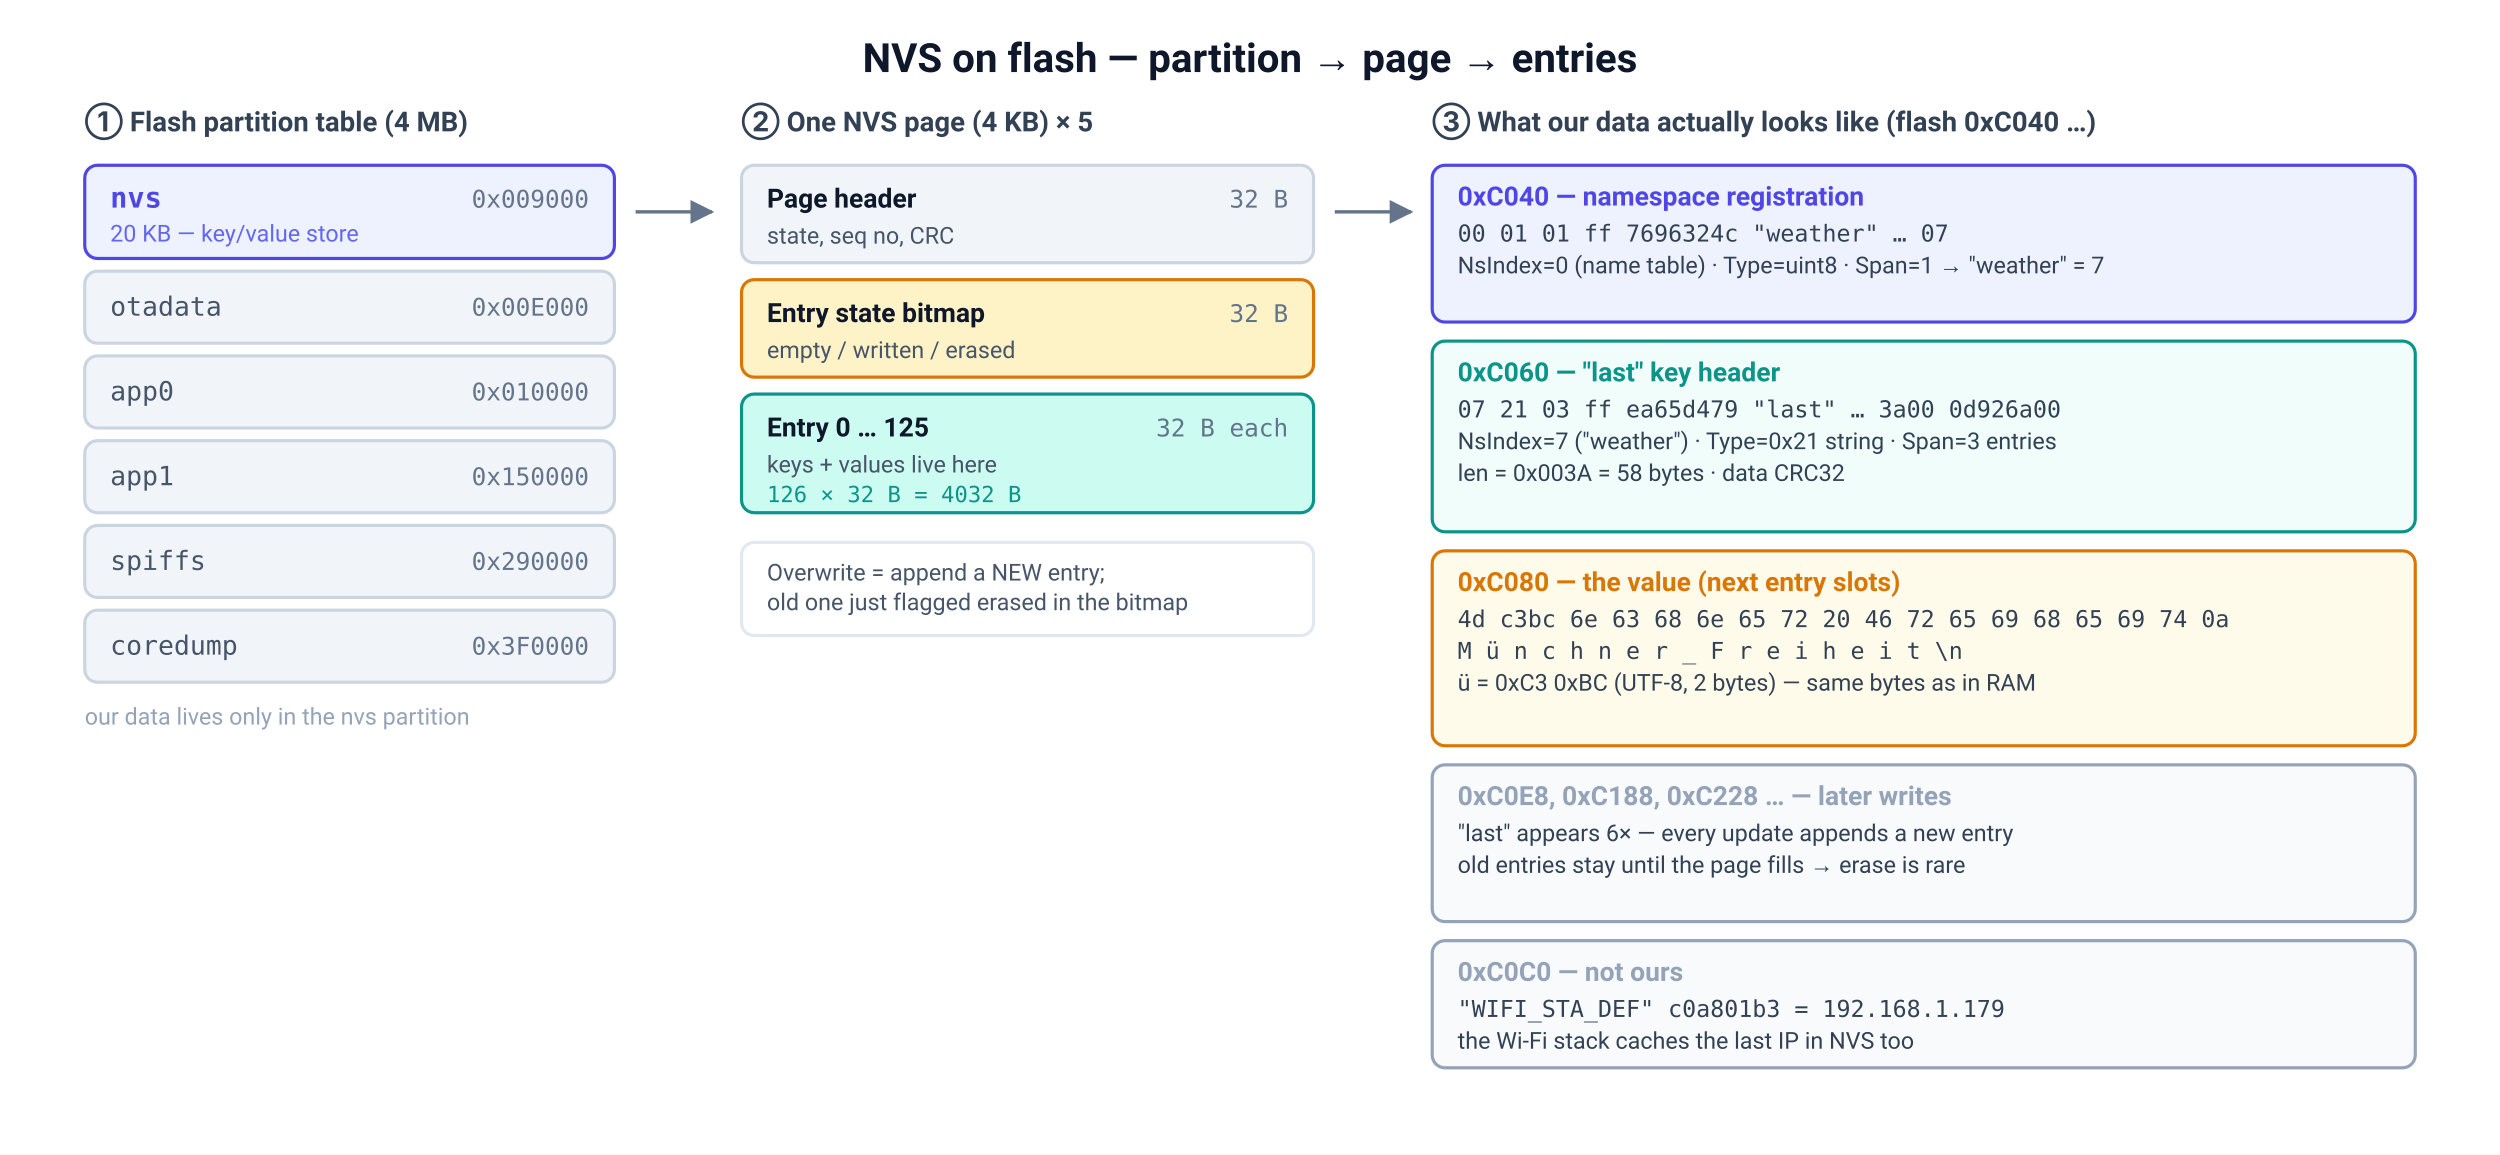
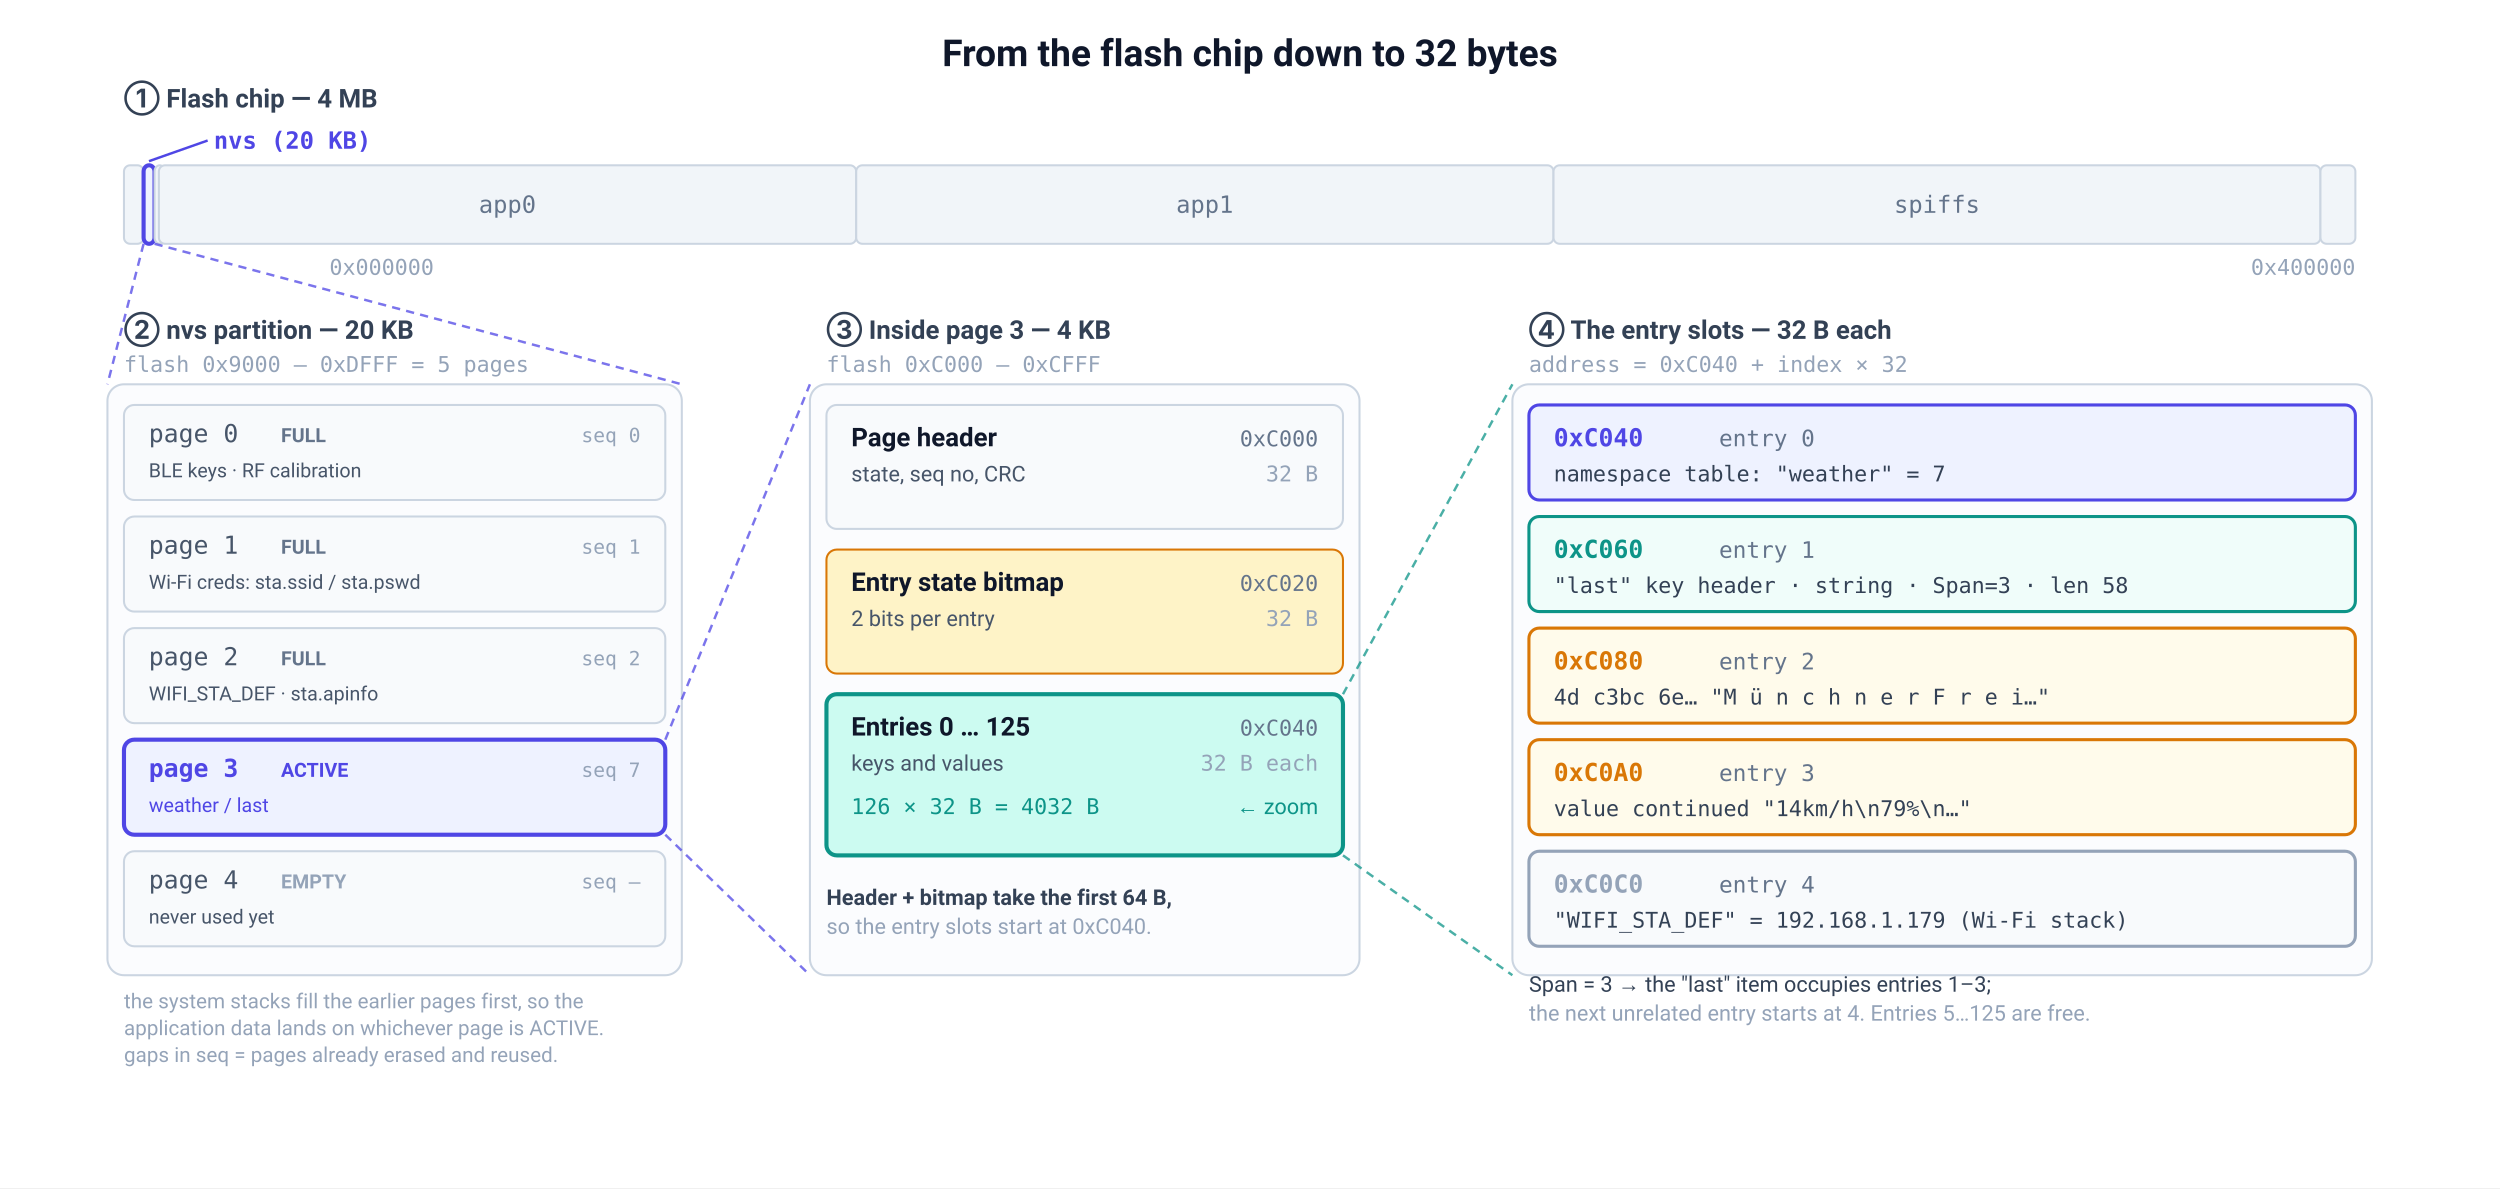
- <svg xmlns="http://www.w3.org/2000/svg" viewBox="0 0 1180 545" font-family="-apple-system,'Segoe UI',Roboto,Arial,sans-serif">
-   <rect width="1180" height="545" fill="#ffffff" />
-   <defs>
-     <marker id="ah" viewBox="0 0 10 10" refX="9" refY="5" markerWidth="7" markerHeight="7" orient="auto">
-       <path d="M0,0 L10,5 L0,10 z" fill="#64748b" />
-     </marker>
-   </defs>
-   <text x="590.0" y="34" font-size="19" fill="#0f172a" text-anchor="middle" font-weight="700" font-family="-apple-system,'Segoe UI',Roboto,Arial,sans-serif" opacity="1">NVS on flash — partition → page → entries</text>
-   <text x="40" y="62" font-size="13" fill="#334155" text-anchor="start" font-weight="700" font-family="-apple-system,'Segoe UI',Roboto,Arial,sans-serif" opacity="1">① Flash partition table (4 MB)</text>
-   <rect x="40" y="78" width="250" height="44" rx="6" fill="#eef2ff" stroke="#4f46e5" stroke-width="1.5" />
-   <text x="52" y="98" font-size="13.5" fill="#4f46e5" text-anchor="start" font-weight="700" font-family="'SF Mono',Menlo,Consolas,monospace" opacity="1">nvs</text>
-   <text x="278" y="98" font-size="11.5" fill="#64748b" text-anchor="end" font-weight="400" font-family="'SF Mono',Menlo,Consolas,monospace" opacity="1">0x009000</text>
-   <text x="52" y="114" font-size="11" fill="#6366f1" text-anchor="start" font-weight="400" font-family="-apple-system,'Segoe UI',Roboto,Arial,sans-serif" opacity="1">20 KB — key/value store</text>
-   <rect x="40" y="128" width="250" height="34" rx="6" fill="#f1f5f9" stroke="#cbd5e1" stroke-width="1.5" />
-   <text x="52" y="149" font-size="12.5" fill="#475569" text-anchor="start" font-weight="500" font-family="'SF Mono',Menlo,Consolas,monospace" opacity="1">otadata</text>
-   <text x="278" y="149" font-size="11.5" fill="#64748b" text-anchor="end" font-weight="400" font-family="'SF Mono',Menlo,Consolas,monospace" opacity="1">0x00E000</text>
-   <text x="278" y="149" font-size="11" fill="#0f172a" text-anchor="start" font-weight="400" font-family="-apple-system,'Segoe UI',Roboto,Arial,sans-serif" opacity="1" />
-   <rect x="40" y="168" width="250" height="34" rx="6" fill="#f1f5f9" stroke="#cbd5e1" stroke-width="1.5" />
-   <text x="52" y="189" font-size="12.5" fill="#475569" text-anchor="start" font-weight="500" font-family="'SF Mono',Menlo,Consolas,monospace" opacity="1">app0</text>
-   <text x="278" y="189" font-size="11.5" fill="#64748b" text-anchor="end" font-weight="400" font-family="'SF Mono',Menlo,Consolas,monospace" opacity="1">0x010000</text>
-   <text x="278" y="189" font-size="11" fill="#0f172a" text-anchor="start" font-weight="400" font-family="-apple-system,'Segoe UI',Roboto,Arial,sans-serif" opacity="1" />
-   <rect x="40" y="208" width="250" height="34" rx="6" fill="#f1f5f9" stroke="#cbd5e1" stroke-width="1.5" />
-   <text x="52" y="229" font-size="12.5" fill="#475569" text-anchor="start" font-weight="500" font-family="'SF Mono',Menlo,Consolas,monospace" opacity="1">app1</text>
-   <text x="278" y="229" font-size="11.5" fill="#64748b" text-anchor="end" font-weight="400" font-family="'SF Mono',Menlo,Consolas,monospace" opacity="1">0x150000</text>
-   <text x="278" y="229" font-size="11" fill="#0f172a" text-anchor="start" font-weight="400" font-family="-apple-system,'Segoe UI',Roboto,Arial,sans-serif" opacity="1" />
-   <rect x="40" y="248" width="250" height="34" rx="6" fill="#f1f5f9" stroke="#cbd5e1" stroke-width="1.5" />
-   <text x="52" y="269" font-size="12.5" fill="#475569" text-anchor="start" font-weight="500" font-family="'SF Mono',Menlo,Consolas,monospace" opacity="1">spiffs</text>
-   <text x="278" y="269" font-size="11.5" fill="#64748b" text-anchor="end" font-weight="400" font-family="'SF Mono',Menlo,Consolas,monospace" opacity="1">0x290000</text>
-   <text x="278" y="269" font-size="11" fill="#0f172a" text-anchor="start" font-weight="400" font-family="-apple-system,'Segoe UI',Roboto,Arial,sans-serif" opacity="1" />
-   <rect x="40" y="288" width="250" height="34" rx="6" fill="#f1f5f9" stroke="#cbd5e1" stroke-width="1.5" />
-   <text x="52" y="309" font-size="12.5" fill="#475569" text-anchor="start" font-weight="500" font-family="'SF Mono',Menlo,Consolas,monospace" opacity="1">coredump</text>
-   <text x="278" y="309" font-size="11.5" fill="#64748b" text-anchor="end" font-weight="400" font-family="'SF Mono',Menlo,Consolas,monospace" opacity="1">0x3F0000</text>
-   <text x="278" y="309" font-size="11" fill="#0f172a" text-anchor="start" font-weight="400" font-family="-apple-system,'Segoe UI',Roboto,Arial,sans-serif" opacity="1" />
-   <text x="40" y="342" font-size="11" fill="#94a3b8" text-anchor="start" font-weight="400" font-family="-apple-system,'Segoe UI',Roboto,Arial,sans-serif" opacity="1">our data lives only in the nvs partition</text>
-   <path d="M300,100 L336,100" stroke="#64748b" stroke-width="1.6" fill="none" marker-end="url(#ah)" />
-   <text x="350" y="62" font-size="13" fill="#334155" text-anchor="start" font-weight="700" font-family="-apple-system,'Segoe UI',Roboto,Arial,sans-serif" opacity="1">② One NVS page (4 KB) × 5</text>
-   <rect x="350" y="78" width="270" height="46" rx="6" fill="#f1f5f9" stroke="#cbd5e1" stroke-width="1.5" />
-   <text x="362" y="98" font-size="12.5" fill="#0f172a" text-anchor="start" font-weight="700" font-family="-apple-system,'Segoe UI',Roboto,Arial,sans-serif" opacity="1">Page header</text>
-   <text x="608" y="98" font-size="11.5" fill="#64748b" text-anchor="end" font-weight="400" font-family="'SF Mono',Menlo,Consolas,monospace" opacity="1">32 B</text>
-   <text x="362" y="115" font-size="11" fill="#475569" text-anchor="start" font-weight="400" font-family="-apple-system,'Segoe UI',Roboto,Arial,sans-serif" opacity="1">state, seq no, CRC</text>
-   <rect x="350" y="132" width="270" height="46" rx="6" fill="#fef3c7" stroke="#d97706" stroke-width="1.5" />
-   <text x="362" y="152" font-size="12.5" fill="#0f172a" text-anchor="start" font-weight="700" font-family="-apple-system,'Segoe UI',Roboto,Arial,sans-serif" opacity="1">Entry state bitmap</text>
-   <text x="608" y="152" font-size="11.5" fill="#64748b" text-anchor="end" font-weight="400" font-family="'SF Mono',Menlo,Consolas,monospace" opacity="1">32 B</text>
-   <text x="362" y="169" font-size="11" fill="#475569" text-anchor="start" font-weight="400" font-family="-apple-system,'Segoe UI',Roboto,Arial,sans-serif" opacity="1">empty / written / erased</text>
-   <rect x="350" y="186" width="270" height="56" rx="6" fill="#ccfbf1" stroke="#0d9488" stroke-width="1.5" />
-   <text x="362" y="206" font-size="12.5" fill="#0f172a" text-anchor="start" font-weight="700" font-family="-apple-system,'Segoe UI',Roboto,Arial,sans-serif" opacity="1">Entry 0 … 125</text>
-   <text x="608" y="206" font-size="11.5" fill="#64748b" text-anchor="end" font-weight="400" font-family="'SF Mono',Menlo,Consolas,monospace" opacity="1">32 B each</text>
-   <text x="362" y="223" font-size="11" fill="#475569" text-anchor="start" font-weight="400" font-family="-apple-system,'Segoe UI',Roboto,Arial,sans-serif" opacity="1">keys + values live here</text>
-   <text x="362" y="237" font-size="10.5" fill="#0d9488" text-anchor="start" font-weight="400" font-family="'SF Mono',Menlo,Consolas,monospace" opacity="1">126 × 32 B = 4032 B</text>
-   <rect x="350" y="256" width="270" height="44" rx="6" fill="#fff" stroke="#e2e8f0" stroke-width="1.5" />
-   <text x="362" y="274" font-size="11" fill="#475569" text-anchor="start" font-weight="400" font-family="-apple-system,'Segoe UI',Roboto,Arial,sans-serif" opacity="1">Overwrite = append a NEW entry;</text>
-   <text x="362" y="288" font-size="11" fill="#475569" text-anchor="start" font-weight="400" font-family="-apple-system,'Segoe UI',Roboto,Arial,sans-serif" opacity="1">old one just flagged erased in the bitmap</text>
-   <path d="M630,100 L666,100" stroke="#64748b" stroke-width="1.6" fill="none" marker-end="url(#ah)" />
-   <text x="676" y="62" font-size="13" fill="#334155" text-anchor="start" font-weight="700" font-family="-apple-system,'Segoe UI',Roboto,Arial,sans-serif" opacity="1">③ What our data actually looks like (flash 0xC040 …)</text>
-   <rect x="676" y="78" width="464" height="74" rx="6" fill="#eef2ff" stroke="#4f46e5" stroke-width="1.5" />
-   <text x="688" y="97" font-size="12.5" fill="#4f46e5" text-anchor="start" font-weight="700" font-family="-apple-system,'Segoe UI',Roboto,Arial,sans-serif" opacity="1">0xC040 — namespace registration</text>
-   <text x="688" y="114" font-size="11" fill="#334155" text-anchor="start" font-weight="400" font-family="'SF Mono',Menlo,Consolas,monospace" opacity="1">00 01 01 ff  7696324c  "weather"  … 07</text>
-   <text x="688" y="129" font-size="11" fill="#334155" text-anchor="start" font-weight="400" font-family="-apple-system,'Segoe UI',Roboto,Arial,sans-serif" opacity="1">NsIndex=0 (name table) · Type=uint8 · Span=1 → "weather" = 7</text>
-   <rect x="676" y="161" width="464" height="90" rx="6" fill="#f0fdfa" stroke="#0d9488" stroke-width="1.5" />
-   <text x="688" y="180" font-size="12.5" fill="#0d9488" text-anchor="start" font-weight="700" font-family="-apple-system,'Segoe UI',Roboto,Arial,sans-serif" opacity="1">0xC060 — "last" key header</text>
-   <text x="688" y="197" font-size="11" fill="#334155" text-anchor="start" font-weight="400" font-family="'SF Mono',Menlo,Consolas,monospace" opacity="1">07 21 03 ff  ea65d479  "last"  …  3a00  0d926a00</text>
-   <text x="688" y="212" font-size="11" fill="#334155" text-anchor="start" font-weight="400" font-family="-apple-system,'Segoe UI',Roboto,Arial,sans-serif" opacity="1">NsIndex=7 ("weather") · Type=0x21 string · Span=3 entries</text>
-   <text x="688" y="227" font-size="11" fill="#334155" text-anchor="start" font-weight="400" font-family="-apple-system,'Segoe UI',Roboto,Arial,sans-serif" opacity="1">len = 0x003A = 58 bytes · data CRC32</text>
-   <rect x="676" y="260" width="464" height="92" rx="6" fill="#fffbeb" stroke="#d97706" stroke-width="1.5" />
-   <text x="688" y="279" font-size="12.5" fill="#d97706" text-anchor="start" font-weight="700" font-family="-apple-system,'Segoe UI',Roboto,Arial,sans-serif" opacity="1">0xC080 — the value (next entry slots)</text>
-   <text x="688" y="296" font-size="11" fill="#334155" text-anchor="start" font-weight="400" font-family="'SF Mono',Menlo,Consolas,monospace" opacity="1">4d c3bc 6e 63 68 6e 65 72 20 46 72 65 69 68 65 69 74 0a</text>
-   <text x="688" y="311" font-size="11" fill="#334155" text-anchor="start" font-weight="400" font-family="'SF Mono',Menlo,Consolas,monospace" opacity="1">M  ü    n  c  h  n  e  r  _  F  r  e  i  h  e  i  t  \n</text>
-   <text x="688" y="326" font-size="11" fill="#334155" text-anchor="start" font-weight="400" font-family="-apple-system,'Segoe UI',Roboto,Arial,sans-serif" opacity="1">ü = 0xC3 0xBC (UTF-8, 2 bytes) — same bytes as in RAM</text>
-   <rect x="676" y="361" width="464" height="74" rx="6" fill="#f8fafc" stroke="#94a3b8" stroke-width="1.5" />
-   <text x="688" y="380" font-size="12.5" fill="#94a3b8" text-anchor="start" font-weight="700" font-family="-apple-system,'Segoe UI',Roboto,Arial,sans-serif" opacity="1">0xC0E8, 0xC188, 0xC228 … — later writes</text>
-   <text x="688" y="397" font-size="11" fill="#334155" text-anchor="start" font-weight="400" font-family="-apple-system,'Segoe UI',Roboto,Arial,sans-serif" opacity="1">"last" appears 6× — every update appends a new entry</text>
-   <text x="688" y="412" font-size="11" fill="#334155" text-anchor="start" font-weight="400" font-family="-apple-system,'Segoe UI',Roboto,Arial,sans-serif" opacity="1">old entries stay until the page fills → erase is rare</text>
-   <rect x="676" y="444" width="464" height="60" rx="6" fill="#f8fafc" stroke="#94a3b8" stroke-width="1.5" />
-   <text x="688" y="463" font-size="12.5" fill="#94a3b8" text-anchor="start" font-weight="700" font-family="-apple-system,'Segoe UI',Roboto,Arial,sans-serif" opacity="1">0xC0C0 — not ours</text>
-   <text x="688" y="480" font-size="11" fill="#334155" text-anchor="start" font-weight="400" font-family="'SF Mono',Menlo,Consolas,monospace" opacity="1">"WIFI_STA_DEF"  c0a801b3  = 192.168.1.179</text>
-   <text x="688" y="495" font-size="11" fill="#334155" text-anchor="start" font-weight="400" font-family="-apple-system,'Segoe UI',Roboto,Arial,sans-serif" opacity="1">the Wi-Fi stack caches the last IP in NVS too</text>
+ <svg xmlns="http://www.w3.org/2000/svg" viewBox="0 0 1210 575" font-family="-apple-system,'Segoe UI',Roboto,Arial,sans-serif">
+   <rect width="1210" height="575" fill="#ffffff" />
+   <text x="605.0" y="32.0" font-size="18" fill="#0f172a" text-anchor="middle" font-weight="700" font-family="-apple-system,'Segoe UI',Roboto,Arial,sans-serif">From the flash chip down to 32 bytes</text>
+   <text x="60.0" y="52.0" font-size="12.5" fill="#334155" text-anchor="start" font-weight="700" font-family="-apple-system,'Segoe UI',Roboto,Arial,sans-serif">① Flash chip — 4 MB</text>
+   <rect x="60.0" y="80.0" width="9.5" height="38.0" rx="3" fill="#f1f5f9" stroke="#cbd5e1" stroke-width="1" />
+   <rect x="69.5" y="80.0" width="5.3" height="38.0" rx="3" fill="#eef2ff" stroke="#4f46e5" stroke-width="2" />
+   <rect x="74.8" y="80.0" width="5.0" height="38.0" rx="3" fill="#f1f5f9" stroke="#cbd5e1" stroke-width="1" />
+   <rect x="76.9" y="80.0" width="337.5" height="38.0" rx="3" fill="#f1f5f9" stroke="#cbd5e1" stroke-width="1" />
+   <text x="245.6" y="103.0" font-size="11.5" fill="#64748b" text-anchor="middle" font-weight="400" font-family="'SF Mono',Menlo,Consolas,monospace">app0</text>
+   <rect x="414.4" y="80.0" width="337.5" height="38.0" rx="3" fill="#f1f5f9" stroke="#cbd5e1" stroke-width="1" />
+   <text x="583.1" y="103.0" font-size="11.5" fill="#64748b" text-anchor="middle" font-weight="400" font-family="'SF Mono',Menlo,Consolas,monospace">app1</text>
+   <rect x="751.9" y="80.0" width="371.2" height="38.0" rx="3" fill="#f1f5f9" stroke="#cbd5e1" stroke-width="1" />
+   <text x="937.5" y="103.0" font-size="11.5" fill="#64748b" text-anchor="middle" font-weight="400" font-family="'SF Mono',Menlo,Consolas,monospace">spiffs</text>
+   <rect x="1123.1" y="80.0" width="16.9" height="38.0" rx="3" fill="#f1f5f9" stroke="#cbd5e1" stroke-width="1" />
+   <text x="103.5" y="72.0" font-size="11.5" fill="#4f46e5" text-anchor="start" font-weight="700" font-family="'SF Mono',Menlo,Consolas,monospace">nvs (20 KB)</text>
+   <path d="M100.5,68.0 L72.1,78.0" stroke="#4f46e5" stroke-width="1.2" />
+   <text x="1140.0" y="133.0" font-size="10.5" fill="#94a3b8" text-anchor="end" font-weight="400" font-family="'SF Mono',Menlo,Consolas,monospace">0x400000</text>
+   <text x="210.0" y="133.0" font-size="10.5" fill="#94a3b8" text-anchor="end" font-weight="400" font-family="'SF Mono',Menlo,Consolas,monospace">0x000000</text>
+   <text x="60.0" y="164.0" font-size="12.5" fill="#334155" text-anchor="start" font-weight="700" font-family="-apple-system,'Segoe UI',Roboto,Arial,sans-serif">② nvs partition — 20 KB</text>
+   <text x="60.0" y="180.0" font-size="10.5" fill="#94a3b8" text-anchor="start" font-weight="400" font-family="'SF Mono',Menlo,Consolas,monospace">flash 0x9000 – 0xDFFF  =  5 pages</text>
+   <rect x="52.0" y="186.0" width="278.0" height="286.0" rx="8" fill="#fbfcfe" stroke="#cbd5e1" stroke-width="1" />
+   <rect x="60.0" y="196.0" width="262.0" height="46.0" rx="5" fill="#f8fafc" stroke="#cbd5e1" stroke-width="1" />
+   <text x="72.0" y="214.0" font-size="12" fill="#475569" text-anchor="start" font-weight="500" font-family="'SF Mono',Menlo,Consolas,monospace">page 0</text>
+   <text x="136.0" y="214.0" font-size="9.5" fill="#64748b" text-anchor="start" font-weight="700" font-family="-apple-system,'Segoe UI',Roboto,Arial,sans-serif">FULL</text>
+   <text x="310.0" y="214.0" font-size="9.5" fill="#94a3b8" text-anchor="end" font-weight="400" font-family="'SF Mono',Menlo,Consolas,monospace">seq 0</text>
+   <text x="72.0" y="231.0" font-size="9.5" fill="#475569" text-anchor="start" font-weight="400" font-family="-apple-system,'Segoe UI',Roboto,Arial,sans-serif">BLE keys · RF calibration</text>
+   <rect x="60.0" y="250.0" width="262.0" height="46.0" rx="5" fill="#f8fafc" stroke="#cbd5e1" stroke-width="1" />
+   <text x="72.0" y="268.0" font-size="12" fill="#475569" text-anchor="start" font-weight="500" font-family="'SF Mono',Menlo,Consolas,monospace">page 1</text>
+   <text x="136.0" y="268.0" font-size="9.5" fill="#64748b" text-anchor="start" font-weight="700" font-family="-apple-system,'Segoe UI',Roboto,Arial,sans-serif">FULL</text>
+   <text x="310.0" y="268.0" font-size="9.5" fill="#94a3b8" text-anchor="end" font-weight="400" font-family="'SF Mono',Menlo,Consolas,monospace">seq 1</text>
+   <text x="72.0" y="285.0" font-size="9.5" fill="#475569" text-anchor="start" font-weight="400" font-family="-apple-system,'Segoe UI',Roboto,Arial,sans-serif">Wi-Fi creds: sta.ssid / sta.pswd</text>
+   <rect x="60.0" y="304.0" width="262.0" height="46.0" rx="5" fill="#f8fafc" stroke="#cbd5e1" stroke-width="1" />
+   <text x="72.0" y="322.0" font-size="12" fill="#475569" text-anchor="start" font-weight="500" font-family="'SF Mono',Menlo,Consolas,monospace">page 2</text>
+   <text x="136.0" y="322.0" font-size="9.5" fill="#64748b" text-anchor="start" font-weight="700" font-family="-apple-system,'Segoe UI',Roboto,Arial,sans-serif">FULL</text>
+   <text x="310.0" y="322.0" font-size="9.5" fill="#94a3b8" text-anchor="end" font-weight="400" font-family="'SF Mono',Menlo,Consolas,monospace">seq 2</text>
+   <text x="72.0" y="339.0" font-size="9.5" fill="#475569" text-anchor="start" font-weight="400" font-family="-apple-system,'Segoe UI',Roboto,Arial,sans-serif">WIFI_STA_DEF · sta.apinfo</text>
+   <rect x="60.0" y="358.0" width="262.0" height="46.0" rx="5" fill="#eef2ff" stroke="#4f46e5" stroke-width="2" />
+   <text x="72.0" y="376.0" font-size="12" fill="#4f46e5" text-anchor="start" font-weight="700" font-family="'SF Mono',Menlo,Consolas,monospace">page 3</text>
+   <text x="136.0" y="376.0" font-size="9.5" fill="#4f46e5" text-anchor="start" font-weight="700" font-family="-apple-system,'Segoe UI',Roboto,Arial,sans-serif">ACTIVE</text>
+   <text x="310.0" y="376.0" font-size="9.5" fill="#94a3b8" text-anchor="end" font-weight="400" font-family="'SF Mono',Menlo,Consolas,monospace">seq 7</text>
+   <text x="72.0" y="393.0" font-size="9.5" fill="#4f46e5" text-anchor="start" font-weight="400" font-family="-apple-system,'Segoe UI',Roboto,Arial,sans-serif">weather / last</text>
+   <rect x="60.0" y="412.0" width="262.0" height="46.0" rx="5" fill="#f8fafc" stroke="#cbd5e1" stroke-width="1" />
+   <text x="72.0" y="430.0" font-size="12" fill="#475569" text-anchor="start" font-weight="500" font-family="'SF Mono',Menlo,Consolas,monospace">page 4</text>
+   <text x="136.0" y="430.0" font-size="9.5" fill="#94a3b8" text-anchor="start" font-weight="700" font-family="-apple-system,'Segoe UI',Roboto,Arial,sans-serif">EMPTY</text>
+   <text x="310.0" y="430.0" font-size="9.5" fill="#94a3b8" text-anchor="end" font-weight="400" font-family="'SF Mono',Menlo,Consolas,monospace">seq –</text>
+   <text x="72.0" y="447.0" font-size="9.5" fill="#475569" text-anchor="start" font-weight="400" font-family="-apple-system,'Segoe UI',Roboto,Arial,sans-serif">never used yet</text>
+   <text x="60.0" y="488.0" font-size="10" fill="#94a3b8" text-anchor="start" font-weight="400" font-family="-apple-system,'Segoe UI',Roboto,Arial,sans-serif">the system stacks fill the earlier pages first, so the</text>
+   <text x="60.0" y="501.0" font-size="10" fill="#94a3b8" text-anchor="start" font-weight="400" font-family="-apple-system,'Segoe UI',Roboto,Arial,sans-serif">application data lands on whichever page is ACTIVE.</text>
+   <text x="60.0" y="514.0" font-size="10" fill="#94a3b8" text-anchor="start" font-weight="400" font-family="-apple-system,'Segoe UI',Roboto,Arial,sans-serif">gaps in seq = pages already erased and reused.</text>
+   <text x="400.0" y="164.0" font-size="12.5" fill="#334155" text-anchor="start" font-weight="700" font-family="-apple-system,'Segoe UI',Roboto,Arial,sans-serif">③ Inside page 3 — 4 KB</text>
+   <text x="400.0" y="180.0" font-size="10.5" fill="#94a3b8" text-anchor="start" font-weight="400" font-family="'SF Mono',Menlo,Consolas,monospace">flash 0xC000 – 0xCFFF</text>
+   <rect x="392.0" y="186.0" width="266.0" height="286.0" rx="8" fill="#fbfcfe" stroke="#cbd5e1" stroke-width="1" />
+   <rect x="400.0" y="196.0" width="250.0" height="60.0" rx="5" fill="#f8fafc" stroke="#cbd5e1" stroke-width="1" />
+   <text x="412.0" y="216.0" font-size="12.5" fill="#0f172a" text-anchor="start" font-weight="700" font-family="-apple-system,'Segoe UI',Roboto,Arial,sans-serif">Page header</text>
+   <text x="638.0" y="216.0" font-size="10.5" fill="#64748b" text-anchor="end" font-weight="400" font-family="'SF Mono',Menlo,Consolas,monospace">0xC000</text>
+   <text x="412.0" y="233.0" font-size="10.5" fill="#475569" text-anchor="start" font-weight="400" font-family="-apple-system,'Segoe UI',Roboto,Arial,sans-serif">state, seq no, CRC</text>
+   <text x="638.0" y="233.0" font-size="10.5" fill="#94a3b8" text-anchor="end" font-weight="400" font-family="'SF Mono',Menlo,Consolas,monospace">32 B</text>
+   <rect x="400.0" y="266.0" width="250.0" height="60.0" rx="5" fill="#fef3c7" stroke="#d97706" stroke-width="1" />
+   <text x="412.0" y="286.0" font-size="12.5" fill="#0f172a" text-anchor="start" font-weight="700" font-family="-apple-system,'Segoe UI',Roboto,Arial,sans-serif">Entry state bitmap</text>
+   <text x="638.0" y="286.0" font-size="10.5" fill="#64748b" text-anchor="end" font-weight="400" font-family="'SF Mono',Menlo,Consolas,monospace">0xC020</text>
+   <text x="412.0" y="303.0" font-size="10.5" fill="#475569" text-anchor="start" font-weight="400" font-family="-apple-system,'Segoe UI',Roboto,Arial,sans-serif">2 bits per entry</text>
+   <text x="638.0" y="303.0" font-size="10.5" fill="#94a3b8" text-anchor="end" font-weight="400" font-family="'SF Mono',Menlo,Consolas,monospace">32 B</text>
+   <rect x="400.0" y="336.0" width="250.0" height="78.0" rx="5" fill="#ccfbf1" stroke="#0d9488" stroke-width="2" />
+   <text x="412.0" y="356.0" font-size="12.5" fill="#0f172a" text-anchor="start" font-weight="700" font-family="-apple-system,'Segoe UI',Roboto,Arial,sans-serif">Entries 0 … 125</text>
+   <text x="638.0" y="356.0" font-size="10.5" fill="#64748b" text-anchor="end" font-weight="400" font-family="'SF Mono',Menlo,Consolas,monospace">0xC040</text>
+   <text x="412.0" y="373.0" font-size="10.5" fill="#475569" text-anchor="start" font-weight="400" font-family="-apple-system,'Segoe UI',Roboto,Arial,sans-serif">keys and values</text>
+   <text x="638.0" y="373.0" font-size="10.5" fill="#94a3b8" text-anchor="end" font-weight="400" font-family="'SF Mono',Menlo,Consolas,monospace">32 B each</text>
+   <text x="412.0" y="394.0" font-size="10.5" fill="#0d9488" text-anchor="start" font-weight="400" font-family="'SF Mono',Menlo,Consolas,monospace">126 × 32 B = 4032 B</text>
+   <text x="638.0" y="394.0" font-size="10.5" fill="#0d9488" text-anchor="end" font-weight="400" font-family="-apple-system,'Segoe UI',Roboto,Arial,sans-serif">← zoom</text>
+   <text x="400.0" y="438.0" font-size="10.5" fill="#334155" text-anchor="start" font-weight="700" font-family="-apple-system,'Segoe UI',Roboto,Arial,sans-serif">Header + bitmap take the first 64 B,</text>
+   <text x="400.0" y="452.0" font-size="10.5" fill="#94a3b8" text-anchor="start" font-weight="400" font-family="-apple-system,'Segoe UI',Roboto,Arial,sans-serif">so the entry slots start at 0xC040.</text>
+   <text x="400.0" y="466.0" font-size="10.5" fill="#94a3b8" text-anchor="start" font-weight="400" font-family="-apple-system,'Segoe UI',Roboto,Arial,sans-serif" />
+   <text x="740.0" y="164.0" font-size="12.5" fill="#334155" text-anchor="start" font-weight="700" font-family="-apple-system,'Segoe UI',Roboto,Arial,sans-serif">④ The entry slots — 32 B each</text>
+   <text x="740.0" y="180.0" font-size="10.5" fill="#94a3b8" text-anchor="start" font-weight="400" font-family="'SF Mono',Menlo,Consolas,monospace">address = 0xC040 + index × 32</text>
+   <rect x="732.0" y="186.0" width="416.0" height="286.0" rx="8" fill="#fbfcfe" stroke="#cbd5e1" stroke-width="1" />
+   <rect x="740.0" y="196.0" width="400.0" height="46.0" rx="5" fill="#eef2ff" stroke="#4f46e5" stroke-width="1.5" />
+   <text x="752.0" y="216.0" font-size="12" fill="#4f46e5" text-anchor="start" font-weight="700" font-family="'SF Mono',Menlo,Consolas,monospace">0xC040</text>
+   <text x="832.0" y="216.0" font-size="11" fill="#64748b" text-anchor="start" font-weight="400" font-family="'SF Mono',Menlo,Consolas,monospace">entry 0</text>
+   <text x="752.0" y="233.0" font-size="10.5" fill="#334155" text-anchor="start" font-weight="400" font-family="'SF Mono',Menlo,Consolas,monospace">namespace table:  "weather" = 7</text>
+   <rect x="740.0" y="250.0" width="400.0" height="46.0" rx="5" fill="#f0fdfa" stroke="#0d9488" stroke-width="1.5" />
+   <text x="752.0" y="270.0" font-size="12" fill="#0d9488" text-anchor="start" font-weight="700" font-family="'SF Mono',Menlo,Consolas,monospace">0xC060</text>
+   <text x="832.0" y="270.0" font-size="11" fill="#64748b" text-anchor="start" font-weight="400" font-family="'SF Mono',Menlo,Consolas,monospace">entry 1</text>
+   <text x="752.0" y="287.0" font-size="10.5" fill="#334155" text-anchor="start" font-weight="400" font-family="'SF Mono',Menlo,Consolas,monospace">"last" key header · string · Span=3 · len 58</text>
+   <rect x="740.0" y="304.0" width="400.0" height="46.0" rx="5" fill="#fffbeb" stroke="#d97706" stroke-width="1.5" />
+   <text x="752.0" y="324.0" font-size="12" fill="#d97706" text-anchor="start" font-weight="700" font-family="'SF Mono',Menlo,Consolas,monospace">0xC080</text>
+   <text x="832.0" y="324.0" font-size="11" fill="#64748b" text-anchor="start" font-weight="400" font-family="'SF Mono',Menlo,Consolas,monospace">entry 2</text>
+   <text x="752.0" y="341.0" font-size="10.5" fill="#334155" text-anchor="start" font-weight="400" font-family="'SF Mono',Menlo,Consolas,monospace">4d c3bc 6e…  "M ü n c h n e r   F r e i…"</text>
+   <rect x="740.0" y="358.0" width="400.0" height="46.0" rx="5" fill="#fffbeb" stroke="#d97706" stroke-width="1.5" />
+   <text x="752.0" y="378.0" font-size="12" fill="#d97706" text-anchor="start" font-weight="700" font-family="'SF Mono',Menlo,Consolas,monospace">0xC0A0</text>
+   <text x="832.0" y="378.0" font-size="11" fill="#64748b" text-anchor="start" font-weight="400" font-family="'SF Mono',Menlo,Consolas,monospace">entry 3</text>
+   <text x="752.0" y="395.0" font-size="10.5" fill="#334155" text-anchor="start" font-weight="400" font-family="'SF Mono',Menlo,Consolas,monospace">value continued  "14km/h\n79%\n…"</text>
+   <rect x="740.0" y="412.0" width="400.0" height="46.0" rx="5" fill="#f8fafc" stroke="#94a3b8" stroke-width="1.5" />
+   <text x="752.0" y="432.0" font-size="12" fill="#94a3b8" text-anchor="start" font-weight="700" font-family="'SF Mono',Menlo,Consolas,monospace">0xC0C0</text>
+   <text x="832.0" y="432.0" font-size="11" fill="#64748b" text-anchor="start" font-weight="400" font-family="'SF Mono',Menlo,Consolas,monospace">entry 4</text>
+   <text x="752.0" y="449.0" font-size="10.5" fill="#334155" text-anchor="start" font-weight="400" font-family="'SF Mono',Menlo,Consolas,monospace">"WIFI_STA_DEF" = 192.168.1.179  (Wi-Fi stack)</text>
+   <text x="740.0" y="480.0" font-size="10.5" fill="#334155" text-anchor="start" font-weight="400" font-family="-apple-system,'Segoe UI',Roboto,Arial,sans-serif">Span = 3 → the "last" item occupies entries 1–3;</text>
+   <text x="740.0" y="494.0" font-size="10.5" fill="#94a3b8" text-anchor="start" font-weight="400" font-family="-apple-system,'Segoe UI',Roboto,Arial,sans-serif">the next unrelated entry starts at 4. Entries 5…125 are free.</text>
+   <path d="M69.5,118.0 L52.0,186.0" stroke="#4f46e5" stroke-width="1.2" stroke-dasharray="4,3" fill="none" opacity="0.75" />
+   <path d="M74.8,118.0 L330.0,186.0" stroke="#4f46e5" stroke-width="1.2" stroke-dasharray="4,3" fill="none" opacity="0.75" />
+   <path d="M322.0,358.0 L392.0,186.0" stroke="#4f46e5" stroke-width="1.2" stroke-dasharray="4,3" fill="none" opacity="0.75" />
+   <path d="M322.0,404.0 L392.0,472.0" stroke="#4f46e5" stroke-width="1.2" stroke-dasharray="4,3" fill="none" opacity="0.75" />
+   <path d="M650.0,336.0 L732.0,186.0" stroke="#0d9488" stroke-width="1.2" stroke-dasharray="4,3" fill="none" opacity="0.75" />
+   <path d="M650.0,414.0 L732.0,472.0" stroke="#0d9488" stroke-width="1.2" stroke-dasharray="4,3" fill="none" opacity="0.75" />
</svg>
